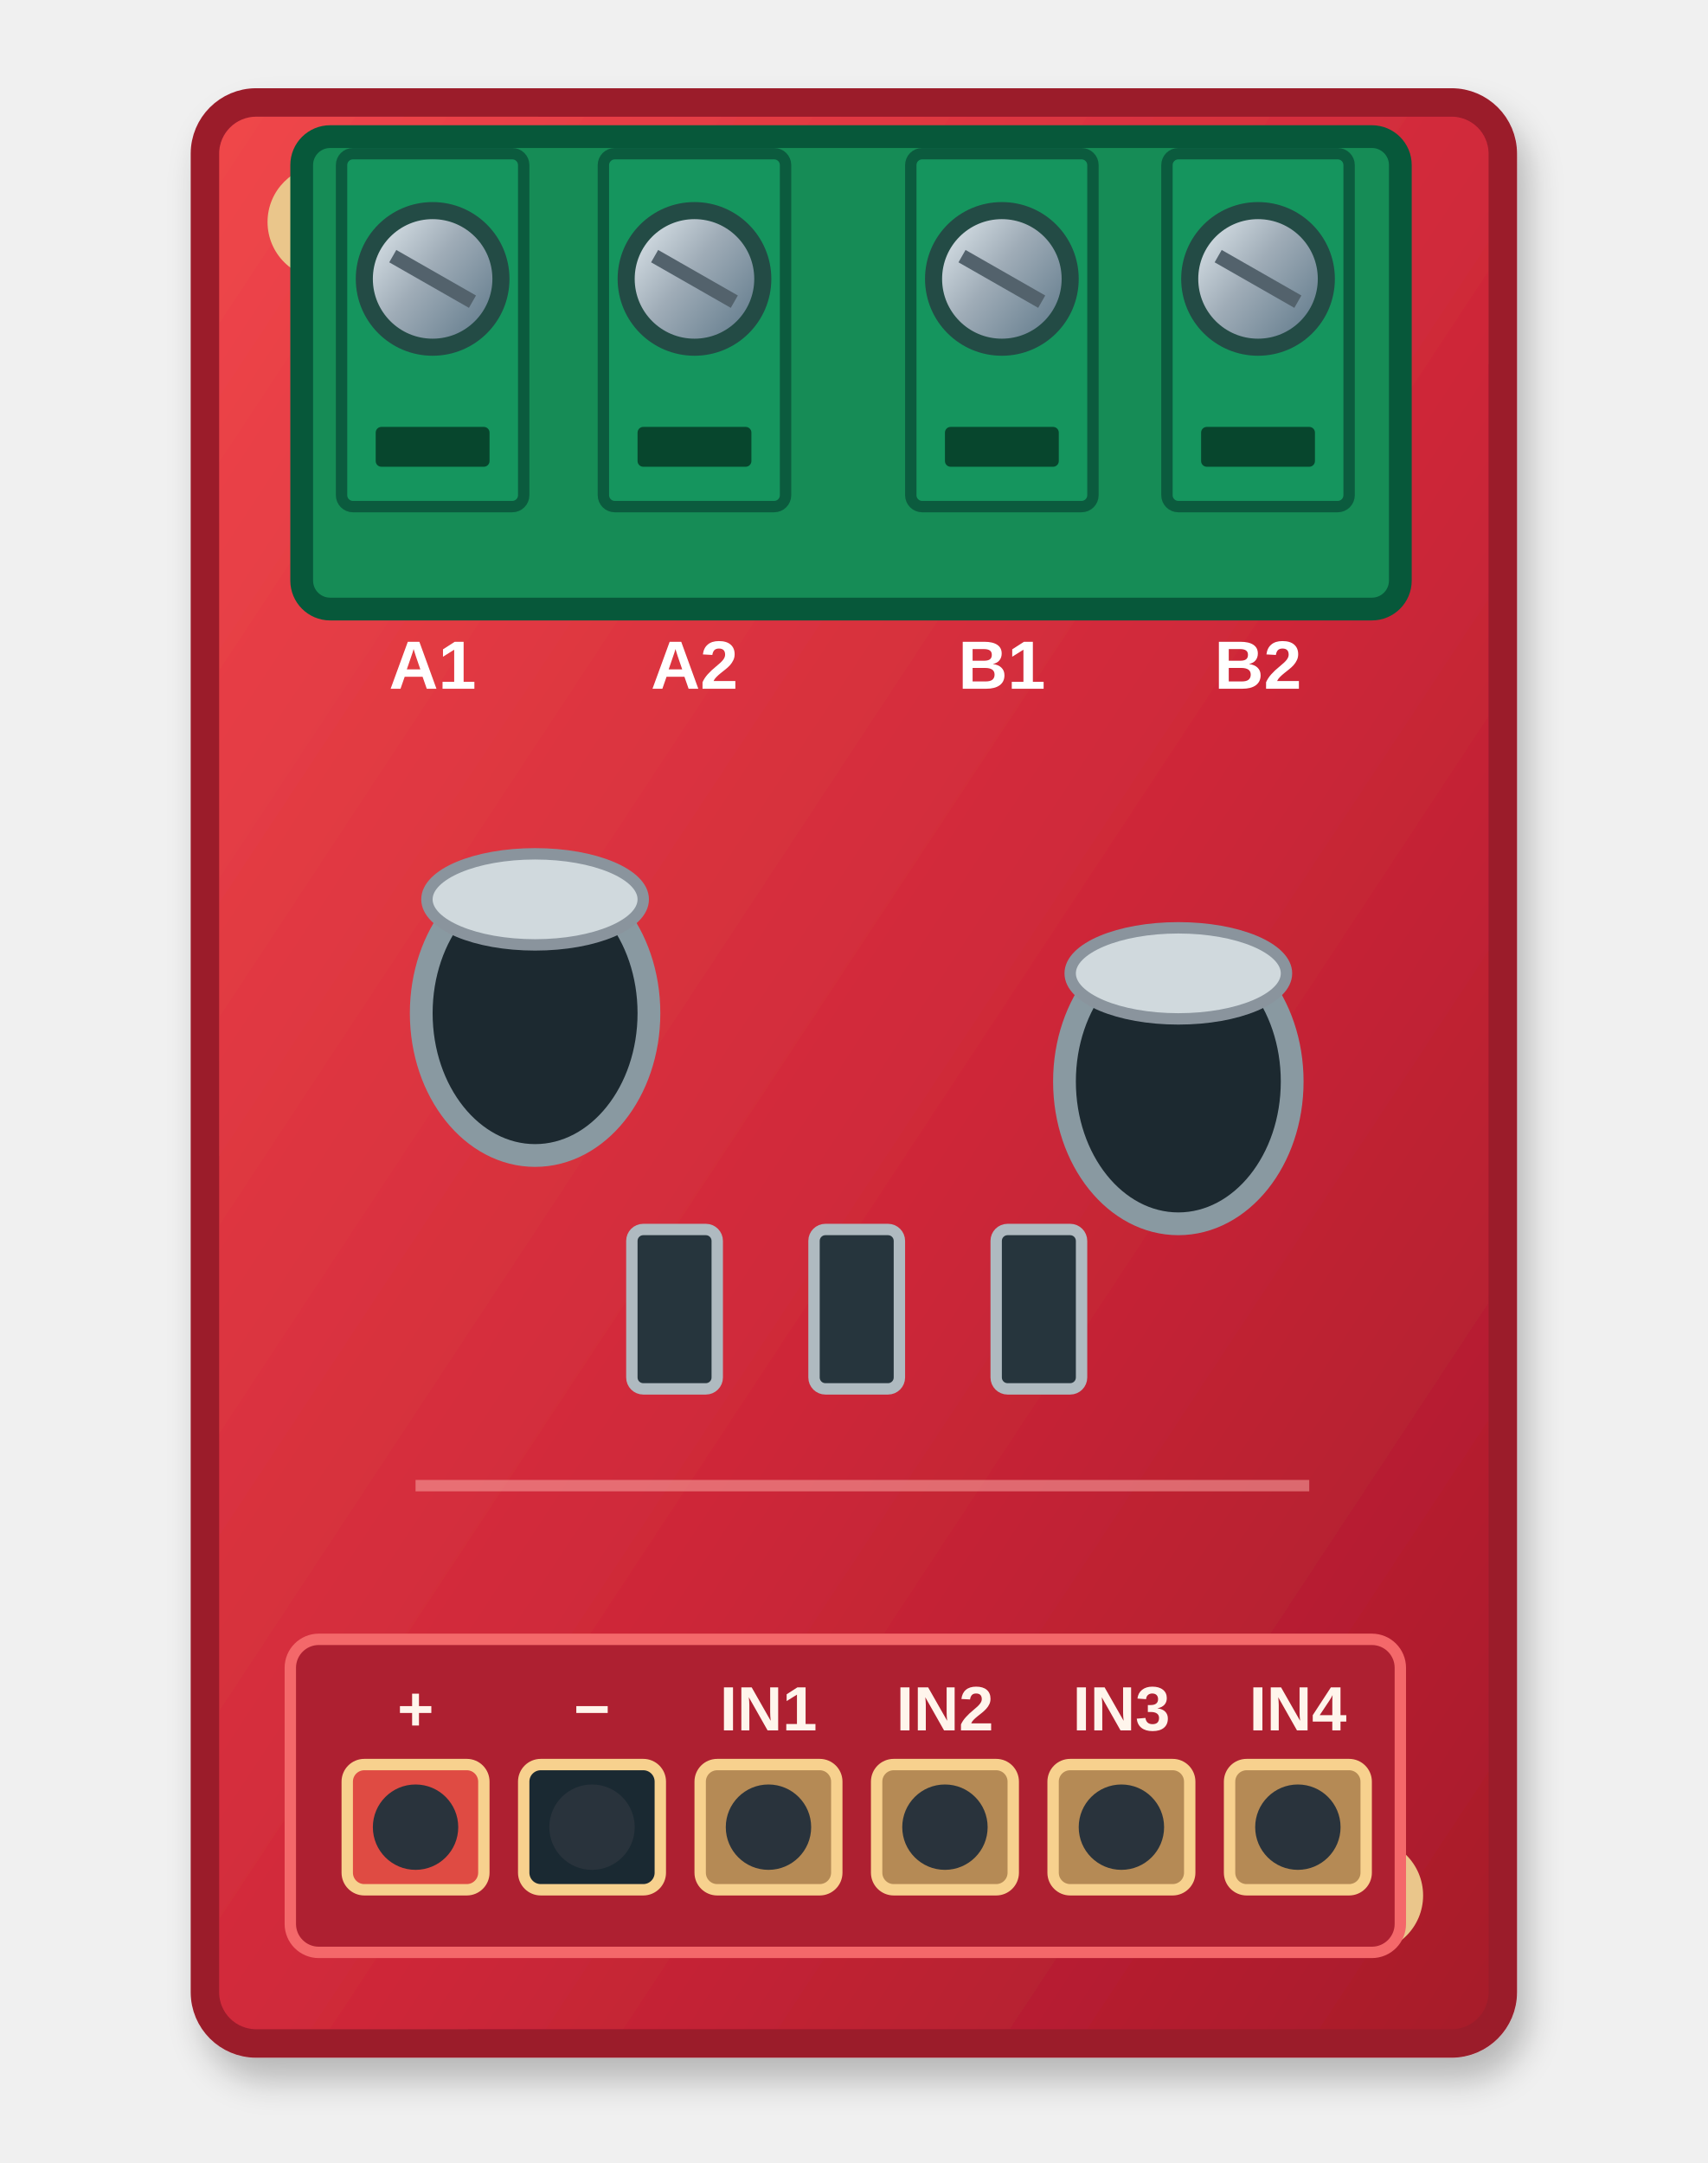
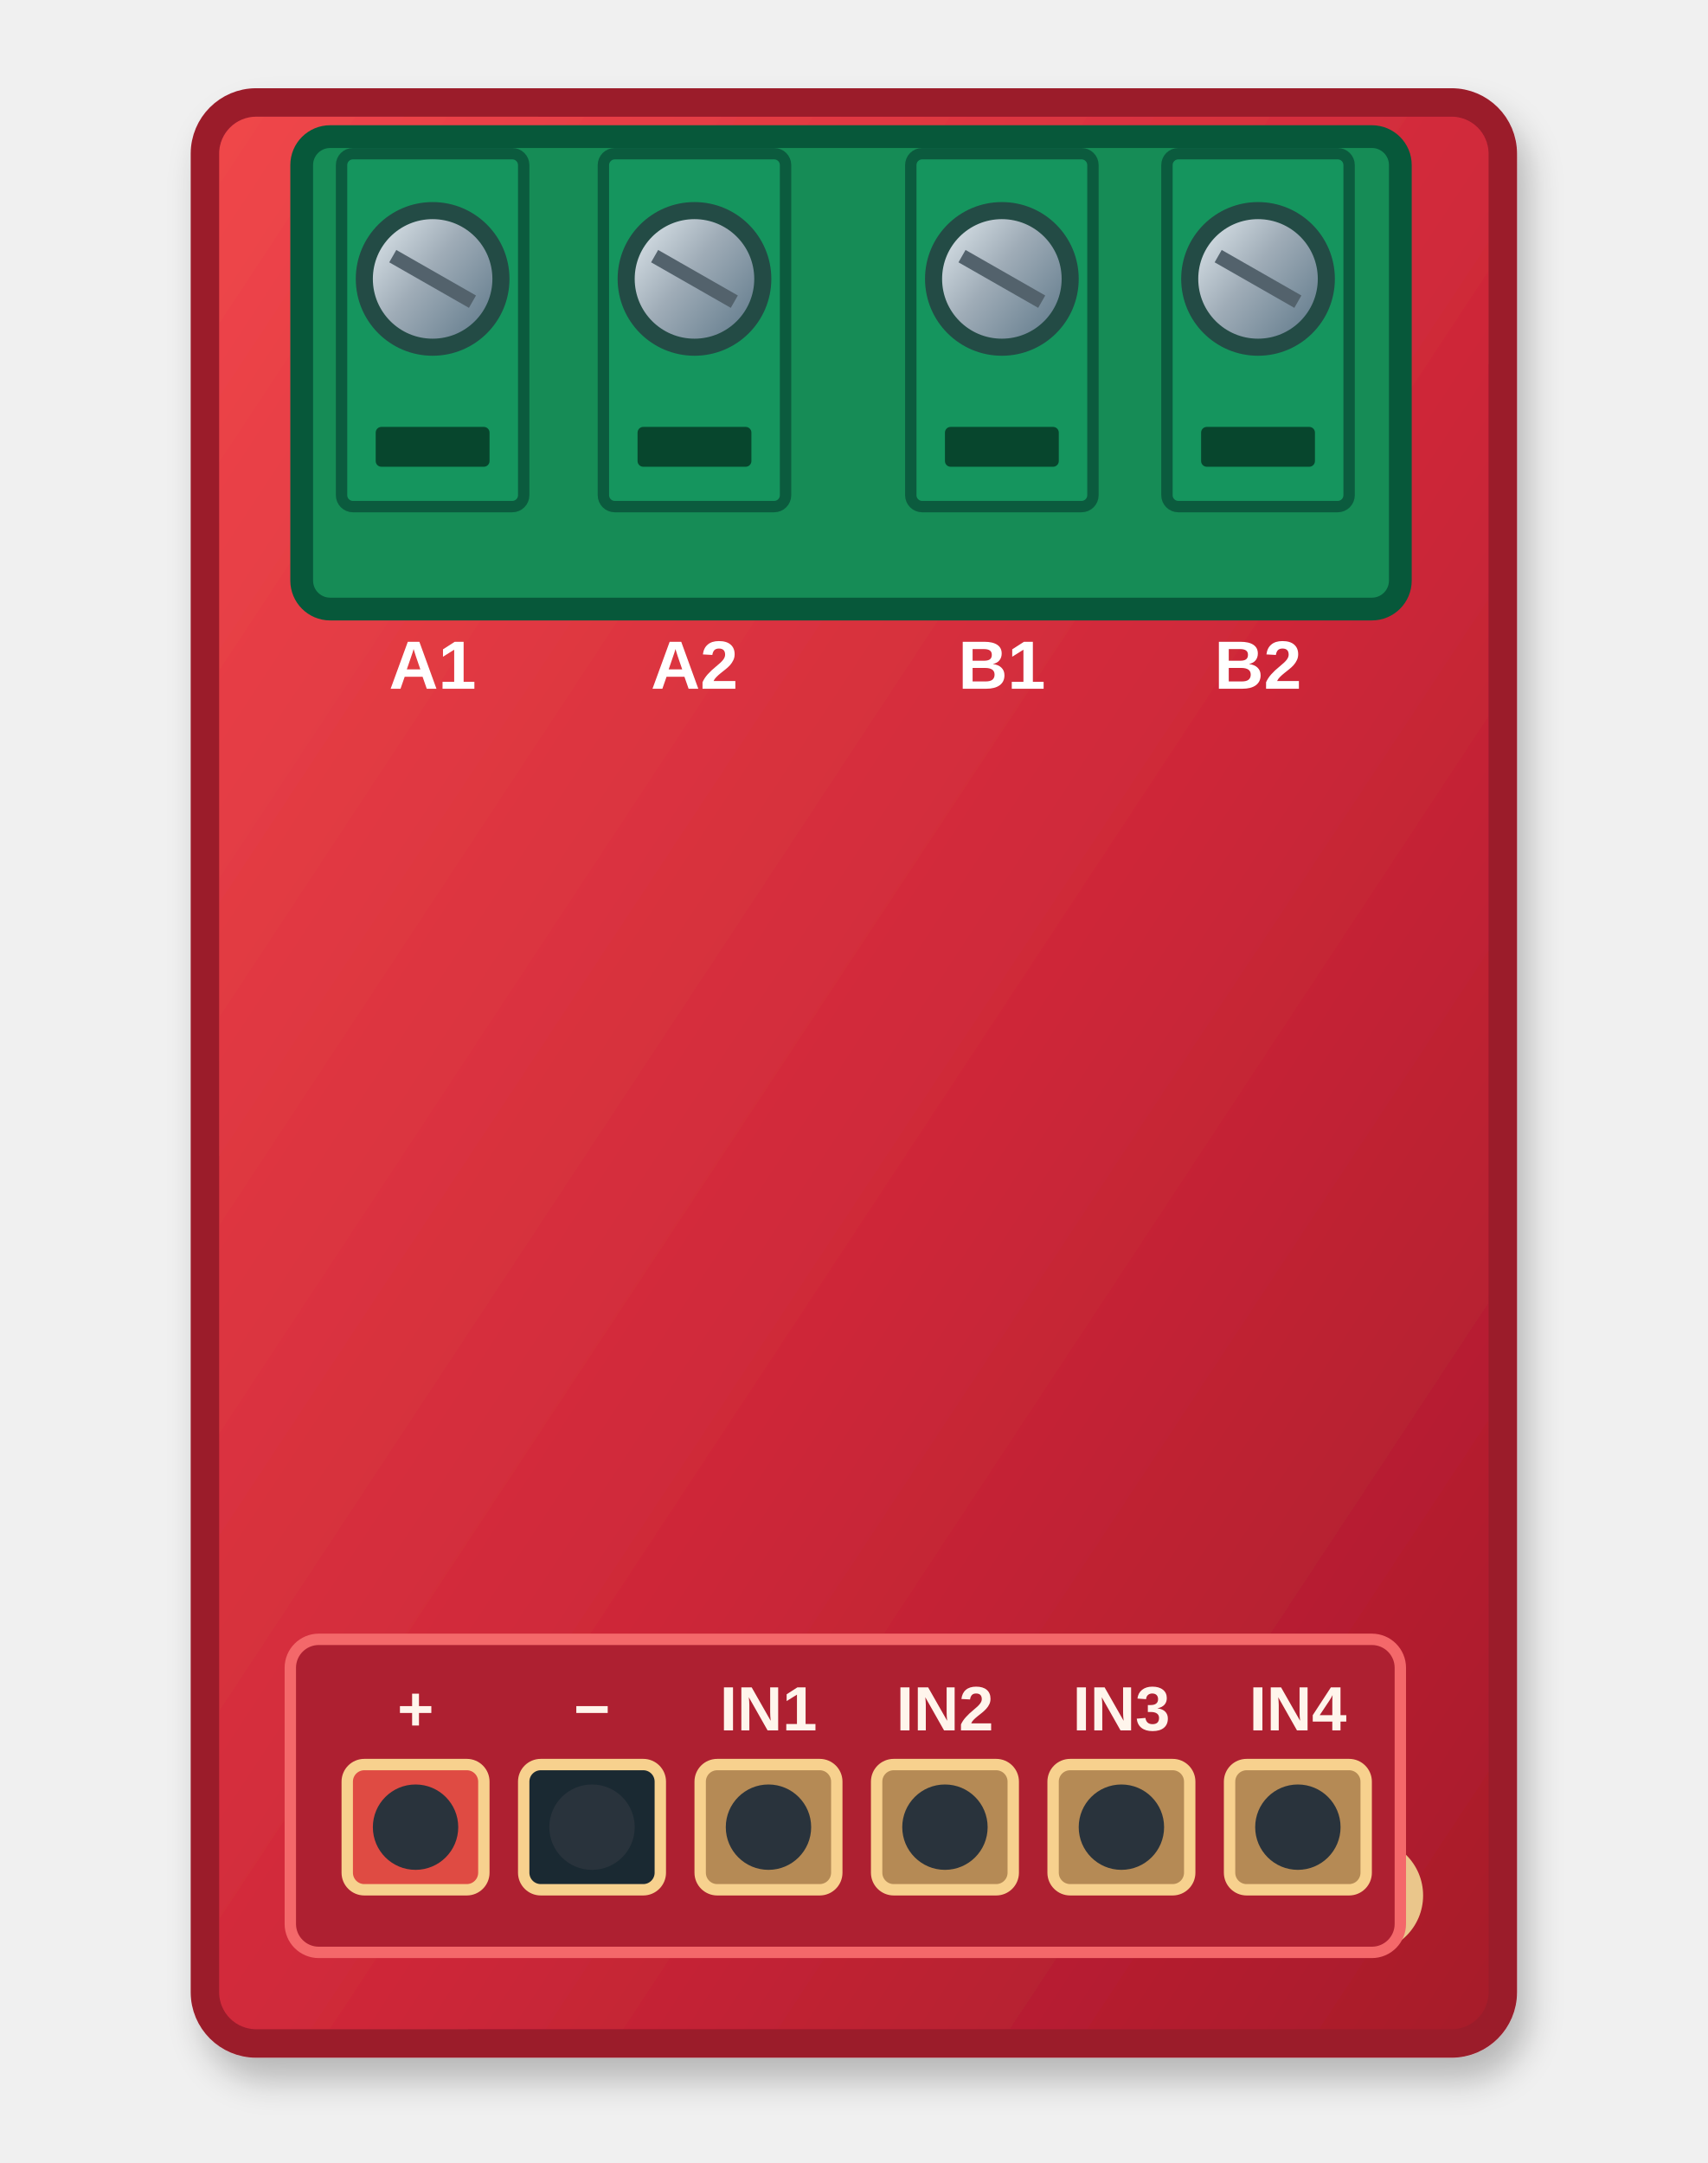
<svg xmlns="http://www.w3.org/2000/svg" viewBox="0 0 300 380" role="img" aria-labelledby="title desc">
  <defs>
    <linearGradient id="board" x1="0" y1="0" x2="1" y2="1">
      <stop stop-color="#f0474a" />
      <stop offset=".55" stop-color="#ce2839" />
      <stop offset="1" stop-color="#a6192a" />
    </linearGradient>
    <linearGradient id="metal" x1="0" y1="0" x2="1" y2=".8">
      <stop stop-color="#e9f1f5" />
      <stop offset=".5" stop-color="#9facb7" />
      <stop offset="1" stop-color="#627b8c" />
    </linearGradient>
    <filter id="shadow">
      <feDropShadow dy="4" stdDeviation="3" flood-opacity=".24" />
    </filter>
  </defs>
  <rect x="36" y="18" width="228" height="341" rx="9" fill="url(#board)" stroke="#9b1b2c" stroke-width="5" filter="url(#shadow)" />
-   <circle cx="57" cy="39" r="10" fill="#eac68b" />
-   <circle cx="57" cy="39" r="5" fill="#26363d" />
  <circle cx="240" cy="333" r="10" fill="#eac68b" />
  <circle cx="240" cy="333" r="5" fill="#26363d" />
  <rect x="53" y="24" width="193" height="83" rx="5" fill="#168c56" stroke="#07583a" stroke-width="4" />
  <g>
    <rect x="60" y="27" width="32" height="62" rx="2" fill="#15955e" stroke="#0b5b3e" stroke-width="2" />
    <circle cx="76" cy="49" r="12" fill="url(#metal)" stroke="#234b45" stroke-width="3" />
    <path d="M69 45l14 8" stroke="#53626c" stroke-width="2.5" />
    <rect x="66" y="75" width="20" height="7" rx="1" fill="#07462d" />
    <text x="76" y="121" font-size="12" font-family="Arial" font-weight="bold" text-anchor="middle" fill="white">A1</text>
  </g>
  <g>
    <rect x="106" y="27" width="32" height="62" rx="2" fill="#15955e" stroke="#0b5b3e" stroke-width="2" />
    <circle cx="122" cy="49" r="12" fill="url(#metal)" stroke="#234b45" stroke-width="3" />
    <path d="M115 45l14 8" stroke="#53626c" stroke-width="2.5" />
    <rect x="112" y="75" width="20" height="7" rx="1" fill="#07462d" />
    <text x="122" y="121" font-size="12" font-family="Arial" font-weight="bold" text-anchor="middle" fill="white">A2</text>
  </g>
  <g>
    <rect x="160" y="27" width="32" height="62" rx="2" fill="#15955e" stroke="#0b5b3e" stroke-width="2" />
    <circle cx="176" cy="49" r="12" fill="url(#metal)" stroke="#234b45" stroke-width="3" />
    <path d="M169 45l14 8" stroke="#53626c" stroke-width="2.5" />
    <rect x="166" y="75" width="20" height="7" rx="1" fill="#07462d" />
    <text x="176" y="121" font-size="12" font-family="Arial" font-weight="bold" text-anchor="middle" fill="white">B1</text>
  </g>
  <g>
    <rect x="205" y="27" width="32" height="62" rx="2" fill="#15955e" stroke="#0b5b3e" stroke-width="2" />
    <circle cx="221" cy="49" r="12" fill="url(#metal)" stroke="#234b45" stroke-width="3" />
    <path d="M214 45l14 8" stroke="#53626c" stroke-width="2.5" />
    <rect x="211" y="75" width="20" height="7" rx="1" fill="#07462d" />
    <text x="221" y="121" font-size="12" font-family="Arial" font-weight="bold" text-anchor="middle" fill="white">B2</text>
  </g>
-   <ellipse cx="94" cy="178" rx="20" ry="25" fill="#1c2930" stroke="#8999a1" stroke-width="4" />
-   <ellipse cx="94" cy="158" rx="19" ry="8" fill="#d0d9dd" stroke="#8a949d" stroke-width="2" />
-   <ellipse cx="207" cy="190" rx="20" ry="25" fill="#1c2930" stroke="#8999a1" stroke-width="4" />
-   <ellipse cx="207" cy="171" rx="19" ry="8" fill="#d0d9dd" stroke="#8a949d" stroke-width="2" />
-   <rect x="111" y="216" width="15" height="28" rx="2" fill="#26353d" stroke="#afbac0" stroke-width="2" />
-   <rect x="143" y="216" width="15" height="28" rx="2" fill="#26353d" stroke="#afbac0" stroke-width="2" />
-   <rect x="175" y="216" width="15" height="28" rx="2" fill="#26353d" stroke="#afbac0" stroke-width="2" />
-   <path d="M73 261H230" stroke="#f7a4a0" stroke-width="2" opacity=".55" />
  <rect x="51" y="288" width="195" height="55" rx="5" fill="#ae2031" stroke="#f4686a" stroke-width="2" />
  <g>
    <rect x="61" y="310" width="24" height="22" rx="3" fill="#df4b43" stroke="#f7d18e" stroke-width="2" />
    <circle cx="73" cy="321" r="7.5" fill="#29333c" />
    <text x="73" y="304" fill="#fff5ec" font-size="11" font-family="Arial" font-weight="bold" text-anchor="middle">+</text>
  </g>
  <g>
    <rect x="92" y="310" width="24" height="22" rx="3" fill="#1a2932" stroke="#f7d18e" stroke-width="2" />
    <circle cx="104" cy="321" r="7.5" fill="#29333c" />
    <text x="104" y="304" fill="#fff5ec" font-size="11" font-family="Arial" font-weight="bold" text-anchor="middle">−</text>
  </g>
  <g>
    <rect x="123" y="310" width="24" height="22" rx="3" fill="#b58a55" stroke="#f7d18e" stroke-width="2" />
    <circle cx="135" cy="321" r="7.5" fill="#29333c" />
    <text x="135" y="304" fill="#fff5ec" font-size="11" font-family="Arial" font-weight="bold" text-anchor="middle">IN1</text>
  </g>
  <g>
    <rect x="154" y="310" width="24" height="22" rx="3" fill="#b58a55" stroke="#f7d18e" stroke-width="2" />
    <circle cx="166" cy="321" r="7.5" fill="#29333c" />
    <text x="166" y="304" fill="#fff5ec" font-size="11" font-family="Arial" font-weight="bold" text-anchor="middle">IN2</text>
  </g>
  <g>
    <rect x="185" y="310" width="24" height="22" rx="3" fill="#b58a55" stroke="#f7d18e" stroke-width="2" />
    <circle cx="197" cy="321" r="7.5" fill="#29333c" />
    <text x="197" y="304" fill="#fff5ec" font-size="11" font-family="Arial" font-weight="bold" text-anchor="middle">IN3</text>
  </g>
  <g>
    <rect x="216" y="310" width="24" height="22" rx="3" fill="#b58a55" stroke="#f7d18e" stroke-width="2" />
    <circle cx="228" cy="321" r="7.5" fill="#29333c" />
    <text x="228" y="304" fill="#fff5ec" font-size="11" font-family="Arial" font-weight="bold" text-anchor="middle">IN4</text>
  </g>
</svg>
